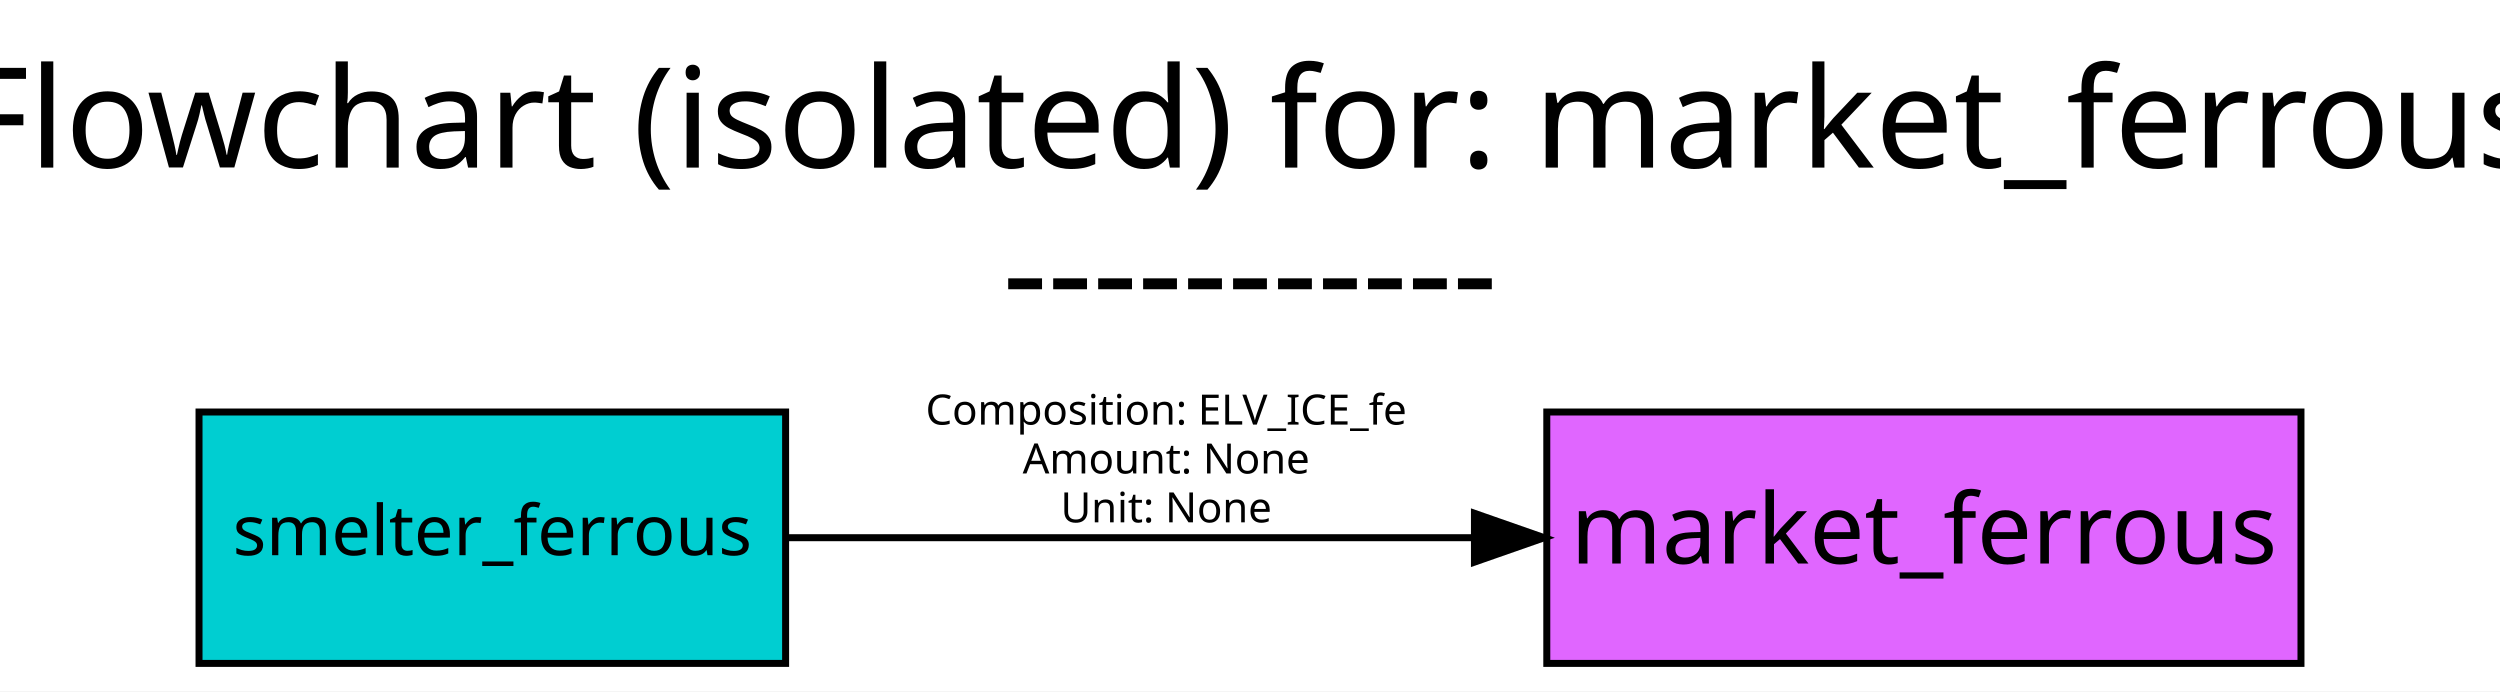
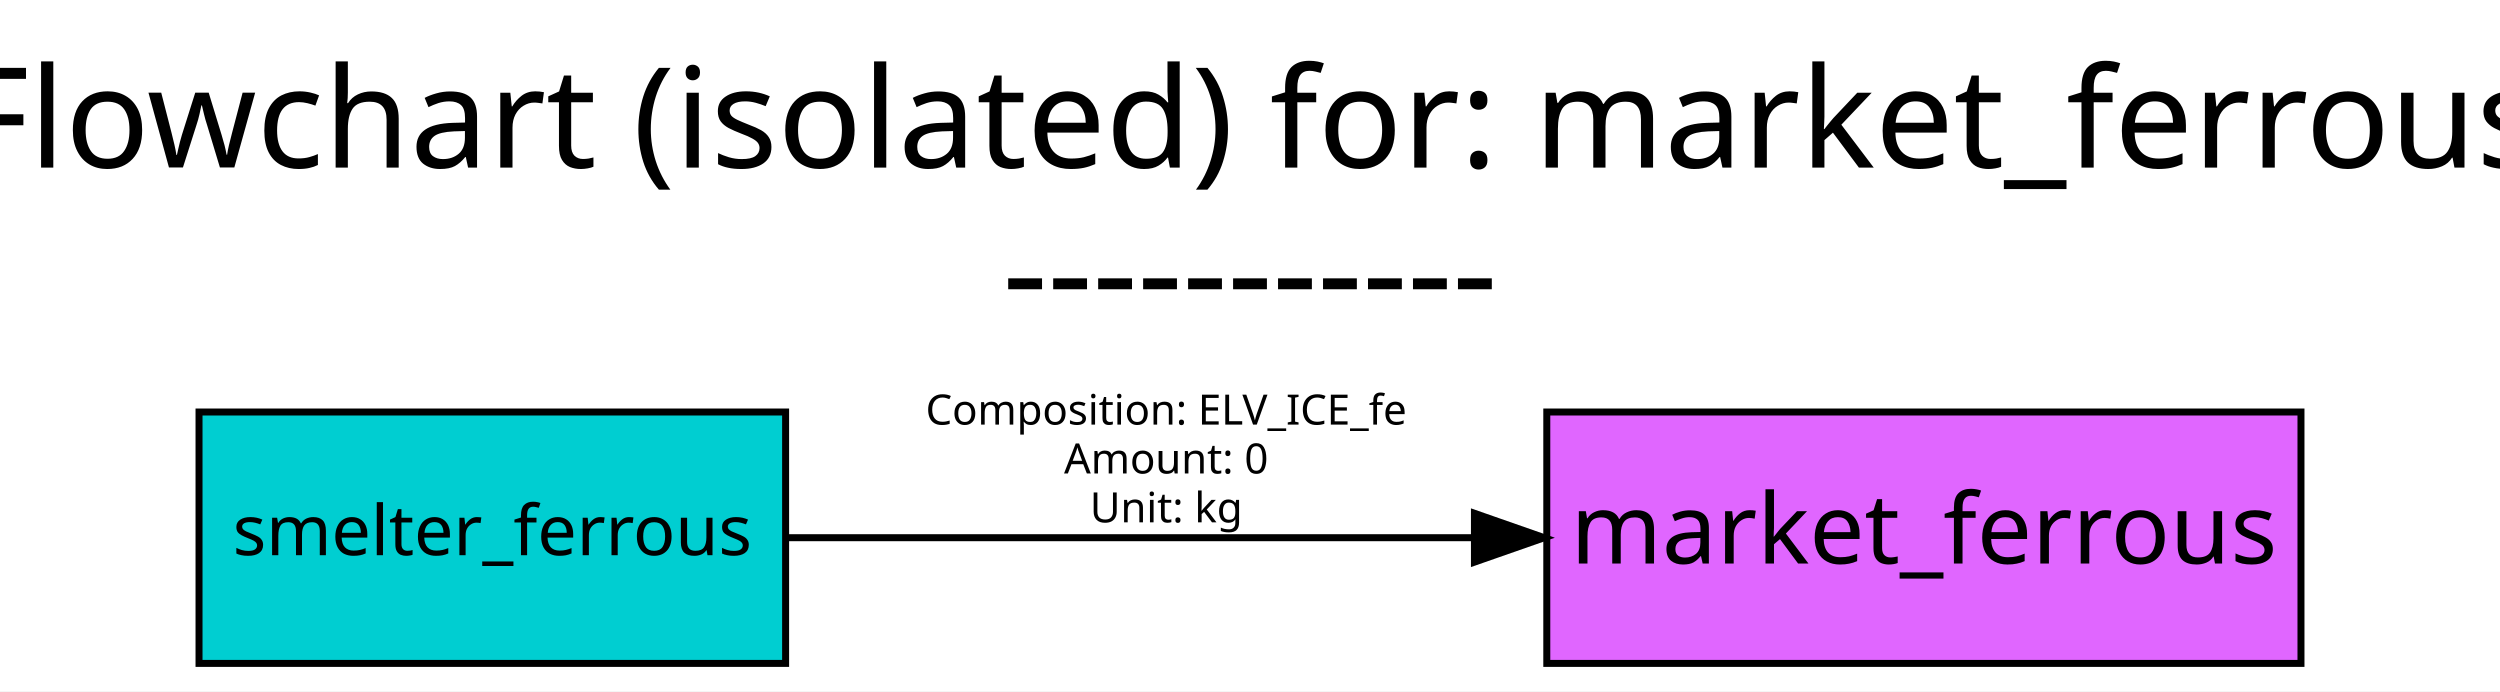
<svg xmlns="http://www.w3.org/2000/svg" width="358pt" height="99pt" viewBox="0.00 0.00 358.00 99.00">
  <g id="graph0" class="graph" transform="scale(1 1) rotate(0) translate(4 95)">
    <polygon fill="white" stroke="transparent" points="-4,4 -4,-95 354,-95 354,4 -4,4" />
    <text text-anchor="middle" x="175" y="-71" font-family="Cabin" font-size="20.00">Flowchart (isolated) for: market_ferrous</text>
    <text text-anchor="middle" x="175" y="-49" font-family="Cabin" font-size="20.00">-----------</text>
    <g id="node1" class="node">
      <polygon fill="#e066ff" stroke="black" points="325.5,-36 217.5,-36 217.5,0 325.5,0 325.5,-36" />
      <text text-anchor="middle" x="271.5" y="-14.3" font-family="Cabin" font-size="14.00">market_ferrous</text>
    </g>
    <g id="node2" class="node">
      <polygon fill="darkturquoise" stroke="black" points="108.5,-36 24.5,-36 24.5,0 108.5,0 108.5,-36" />
      <text text-anchor="middle" x="66.5" y="-15.5" font-family="Cabin" font-size="10.00">smelter_ferrous</text>
    </g>
    <g id="edge1" class="edge">
      <path fill="none" stroke="black" d="M108.58,-18C136.81,-18 174.83,-18 206.94,-18" />
      <polygon fill="black" stroke="black" points="207.14,-21.5 217.14,-18 207.14,-14.5 207.14,-21.5" />
      <text text-anchor="middle" x="163" y="-34.2" font-family="Cabin" font-size="6.00">Composition: ELV_ICE_fe</text>
-       <text text-anchor="middle" x="163" y="-27.2" font-family="Cabin" font-size="6.00">Amount: None </text>
-       <text text-anchor="middle" x="163" y="-20.2" font-family="Cabin" font-size="6.00">Unit: None</text>
+       <text text-anchor="middle" x="163" y="-27.2" font-family="Cabin" font-size="6.00">Amount: 0 </text>
+       <text text-anchor="middle" x="163" y="-20.2" font-family="Cabin" font-size="6.00">Unit: kg</text>
    </g>
  </g>
</svg>
